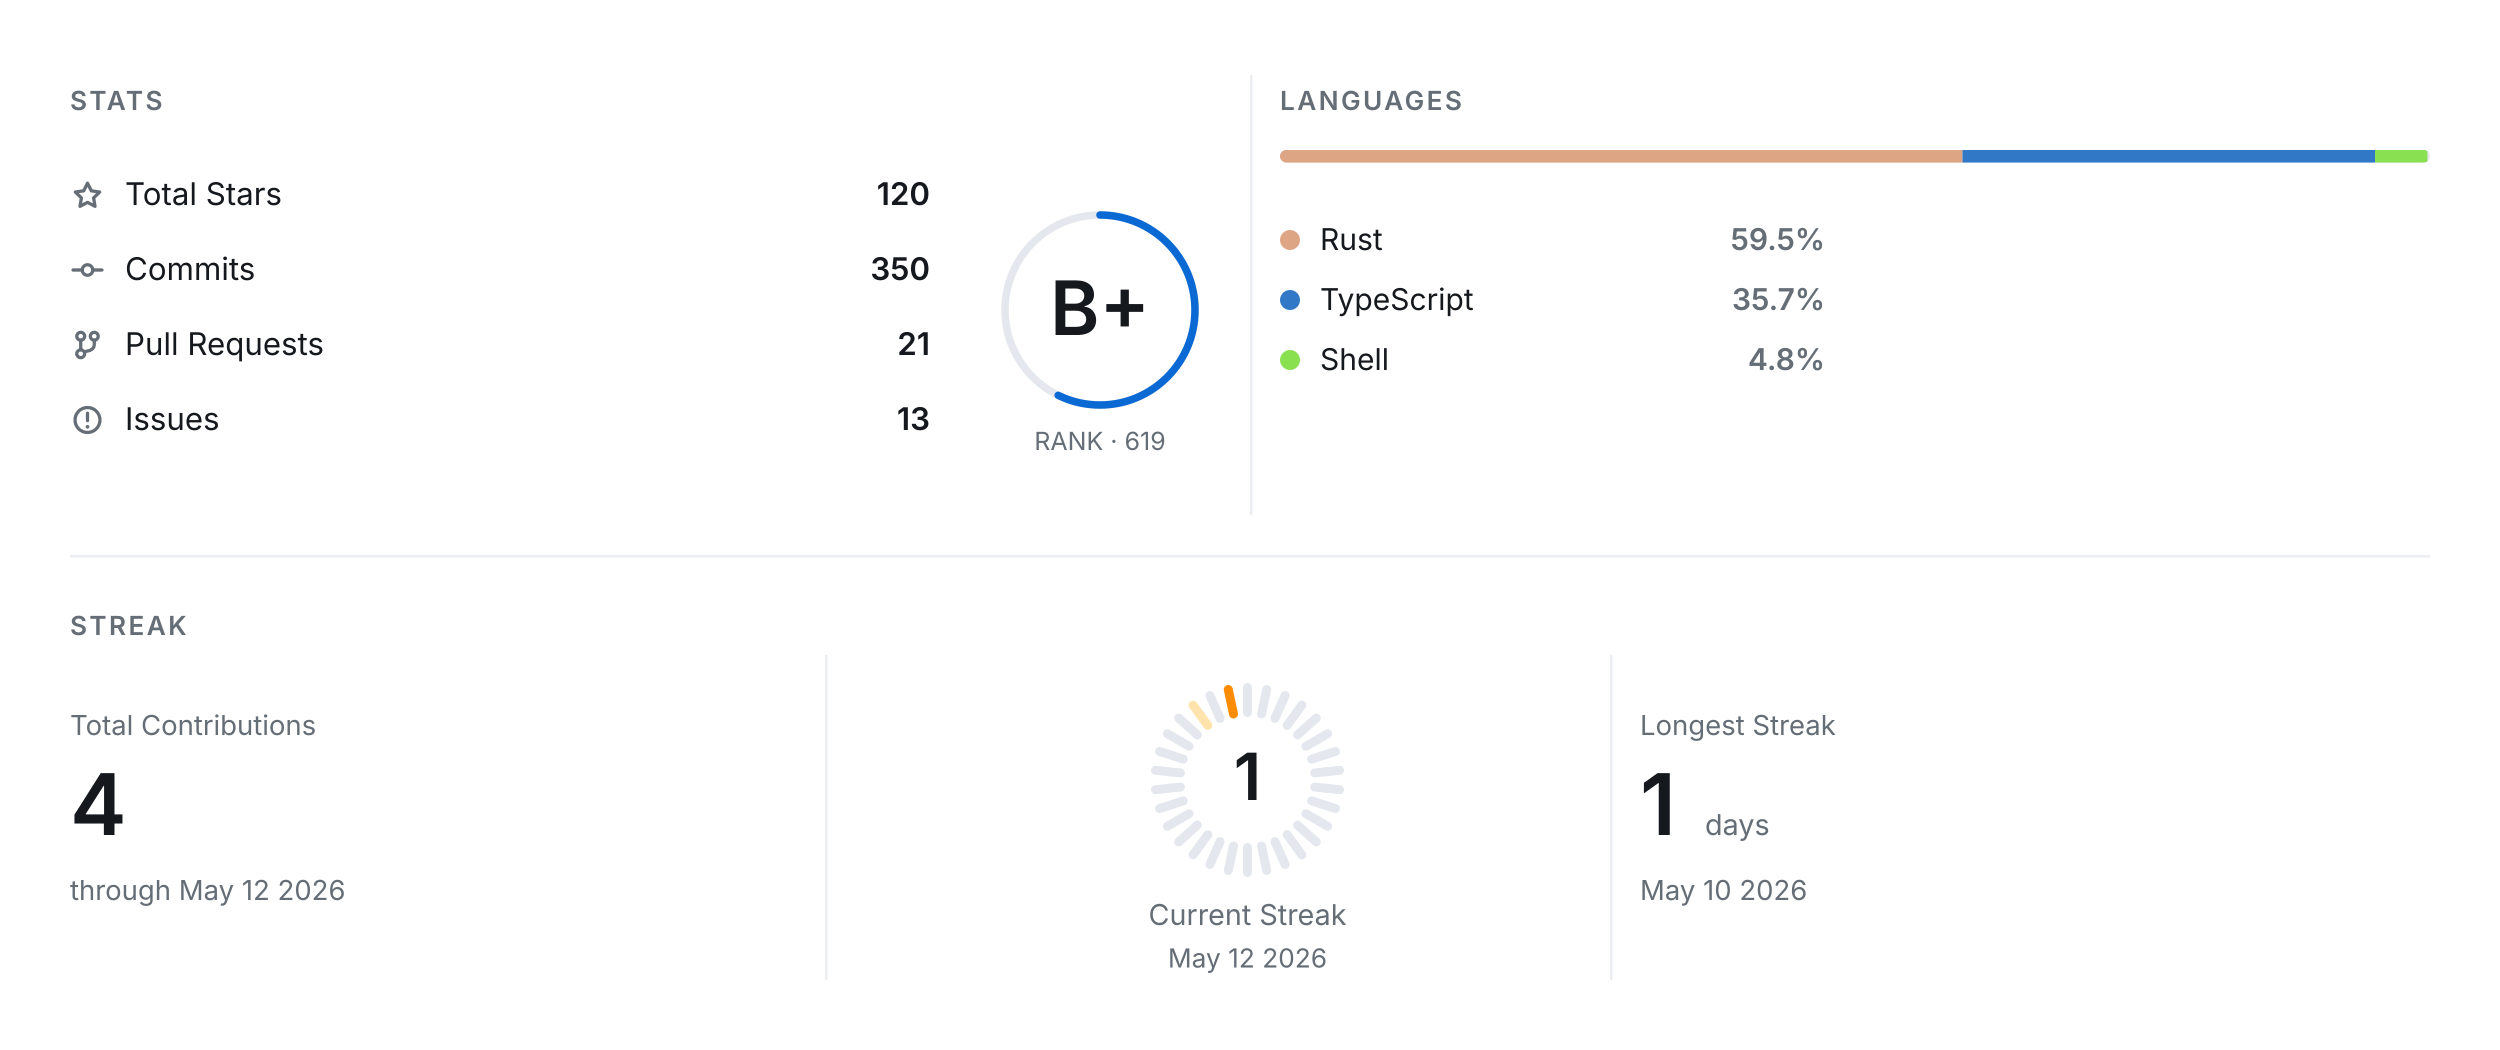
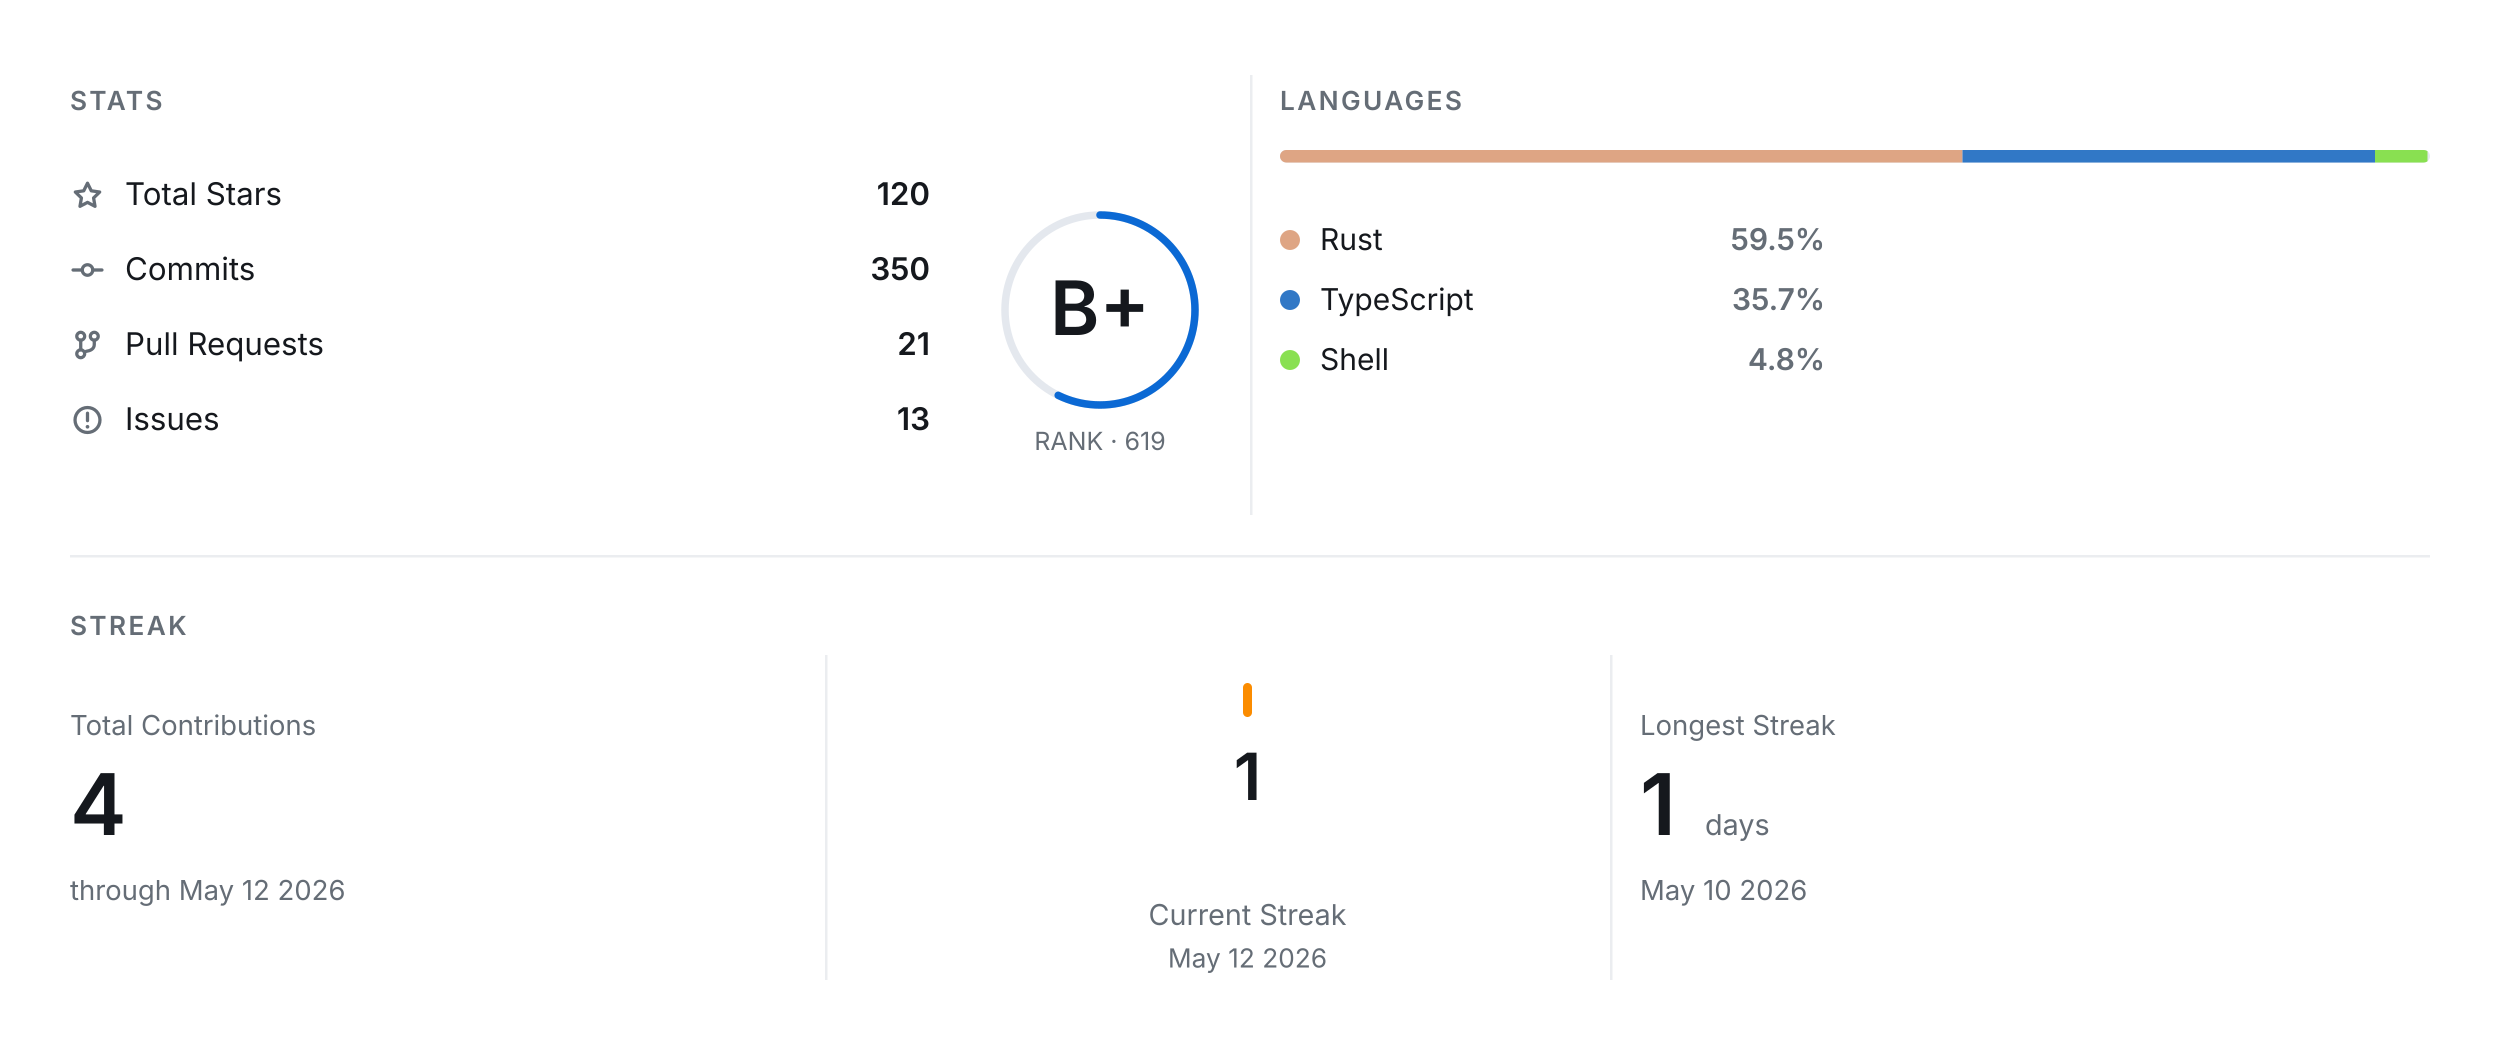
<svg xmlns="http://www.w3.org/2000/svg" width="1000" height="420" viewBox="0 0 1000 420" role="img" shape-rendering="geometricPrecision" text-rendering="optimizeLegibility" font-family="-apple-system, BlinkMacSystemFont, 'Segoe UI', Inter, 'Helvetica Neue', Arial, sans-serif" style="font-variant-numeric:tabular-nums">
  <rect width="100%" height="100%" fill="#ffffff" />
  <text x="28" y="44" font-size="10.5" font-weight="600" fill="#656d76" letter-spacing="0.09em">STATS</text>
  <svg x="28" y="71" width="14" height="14" viewBox="0 0 16 16" fill="none" stroke="#656d76" stroke-width="1.5" stroke-linecap="round" stroke-linejoin="round" aria-hidden="true">
    <path d="M8 2.6l1.72 3.48 3.84.56-2.78 2.71.66 3.83L8 11.37l-3.44 1.81.66-3.83-2.78-2.71 3.84-.56z" />
  </svg>
  <text x="50" y="82" font-size="12.5" font-weight="400" fill="#15181d">Total Stars</text>
  <text x="372" y="82" font-size="12.5" font-weight="600" fill="#15181d" text-anchor="end">120</text>
  <svg x="28" y="101" width="14" height="14" viewBox="0 0 16 16" fill="none" stroke="#656d76" stroke-width="1.5" stroke-linecap="round" stroke-linejoin="round" aria-hidden="true">
    <circle cx="8" cy="8" r="2.4" />
    <path d="M1.4 8h4.2M10.4 8h4.2" />
  </svg>
  <text x="50" y="112" font-size="12.5" font-weight="400" fill="#15181d">Commits</text>
  <text x="372" y="112" font-size="12.5" font-weight="600" fill="#15181d" text-anchor="end">350</text>
  <svg x="28" y="131" width="14" height="14" viewBox="0 0 16 16" fill="none" stroke="#656d76" stroke-width="1.5" stroke-linecap="round" stroke-linejoin="round" aria-hidden="true">
    <circle cx="4.9" cy="4" r="1.8" />
    <circle cx="4.9" cy="12" r="1.8" />
    <circle cx="11.1" cy="4" r="1.8" />
    <path d="M4.9 5.8v4.4M11.1 5.8v1.9c0 2.1-1.7 2.9-3.7 3.2" />
  </svg>
  <text x="50" y="142" font-size="12.5" font-weight="400" fill="#15181d">Pull Requests</text>
  <text x="372" y="142" font-size="12.5" font-weight="600" fill="#15181d" text-anchor="end">21</text>
  <svg x="28" y="161" width="14" height="14" viewBox="0 0 16 16" fill="none" stroke="#656d76" stroke-width="1.5" stroke-linecap="round" stroke-linejoin="round" aria-hidden="true">
    <circle cx="8" cy="8" r="5.7" />
    <path d="M8 4.9v3.4" />
    <circle cx="8" cy="11.1" r="0.85" fill="#656d76" stroke="none" />
  </svg>
  <text x="50" y="172" font-size="12.5" font-weight="400" fill="#15181d">Issues</text>
  <text x="372" y="172" font-size="12.5" font-weight="600" fill="#15181d" text-anchor="end">13</text>
  <circle cx="440" cy="124" r="38" fill="none" stroke="#e4e8ee" stroke-width="3" />
  <circle cx="440" cy="124" r="38" fill="none" stroke="#0b69d4" stroke-width="3" stroke-linecap="round" stroke-dasharray="136.7 238.8" transform="rotate(-90 440 124)" />
  <text x="440" y="134" font-size="30" font-weight="600" fill="#15181d" text-anchor="middle">B+</text>
  <text x="440" y="180" font-size="10" font-weight="400" fill="#656d76" text-anchor="middle">RANK · 619</text>
  <path d="M500.5 30V206" stroke="#ebedf0" stroke-width="1" />
  <text x="512" y="44" font-size="10.5" font-weight="600" fill="#656d76" letter-spacing="0.09em">LANGUAGES</text>
  <defs>
    <clipPath id="gps-language-bar">
      <rect x="512" y="60" width="460" height="5" rx="2.5" />
    </clipPath>
  </defs>
  <rect x="512" y="60" width="460" height="5" rx="2.5" fill="#e4e8ee" />
  <g clip-path="url(#gps-language-bar)">
    <rect x="512" y="60" width="273" height="5" fill="#dea584" />
    <rect x="785" y="60" width="165" height="5" fill="#3178c6" />
    <rect x="950" y="60" width="21" height="5" fill="#89e051" />
  </g>
  <circle cx="516" cy="96" r="4" fill="#dea584" />
  <text x="528" y="100" font-size="12" font-weight="400" fill="#15181d">Rust</text>
  <text x="730" y="100" font-size="12" font-weight="600" fill="#656d76" text-anchor="end">59.5%</text>
  <circle cx="516" cy="120" r="4" fill="#3178c6" />
  <text x="528" y="124" font-size="12" font-weight="400" fill="#15181d">TypeScript</text>
  <text x="730" y="124" font-size="12" font-weight="600" fill="#656d76" text-anchor="end">35.7%</text>
  <circle cx="516" cy="144" r="4" fill="#89e051" />
  <text x="528" y="148" font-size="12" font-weight="400" fill="#15181d">Shell</text>
  <text x="730" y="148" font-size="12" font-weight="600" fill="#656d76" text-anchor="end">4.8%</text>
  <path d="M28 222.5H972" stroke="#ebedf0" stroke-width="1" />
  <text x="28" y="254" font-size="10.5" font-weight="600" fill="#656d76" letter-spacing="0.09em">STREAK</text>
  <text x="28" y="294" font-size="11" font-weight="400" fill="#656d76">Total Contributions</text>
  <text x="28" y="334" font-size="34" font-weight="600" fill="#15181d">4</text>
  <text x="28" y="360" font-size="11" font-weight="400" fill="#656d76">through May 12 2026</text>
  <path d="M330.5 262V392" stroke="#ebedf0" stroke-width="1" />
-   <path d="M499.00 285.00L499.00 275.00" stroke="#e4e8ee" stroke-width="3.6" stroke-linecap="round" />
-   <path d="M504.61 285.59L506.69 275.81" stroke="#e4e8ee" stroke-width="3.6" stroke-linecap="round" />
-   <path d="M509.98 287.33L514.05 278.20" stroke="#e4e8ee" stroke-width="3.6" stroke-linecap="round" />
-   <path d="M514.87 290.16L520.75 282.07" stroke="#e4e8ee" stroke-width="3.6" stroke-linecap="round" />
-   <path d="M519.06 293.93L526.50 287.24" stroke="#e4e8ee" stroke-width="3.6" stroke-linecap="round" />
-   <path d="M522.38 298.50L531.04 293.50" stroke="#e4e8ee" stroke-width="3.6" stroke-linecap="round" />
-   <path d="M524.68 303.66L534.19 300.57" stroke="#e4e8ee" stroke-width="3.6" stroke-linecap="round" />
-   <path d="M525.85 309.18L535.80 308.13" stroke="#e4e8ee" stroke-width="3.6" stroke-linecap="round" />
-   <path d="M525.85 314.82L535.80 315.87" stroke="#e4e8ee" stroke-width="3.6" stroke-linecap="round" />
-   <path d="M524.68 320.34L534.19 323.43" stroke="#e4e8ee" stroke-width="3.6" stroke-linecap="round" />
-   <path d="M522.38 325.50L531.04 330.50" stroke="#e4e8ee" stroke-width="3.6" stroke-linecap="round" />
-   <path d="M519.06 330.07L526.50 336.76" stroke="#e4e8ee" stroke-width="3.6" stroke-linecap="round" />
-   <path d="M514.87 333.84L520.75 341.93" stroke="#e4e8ee" stroke-width="3.6" stroke-linecap="round" />
-   <path d="M509.98 336.67L514.05 345.80" stroke="#e4e8ee" stroke-width="3.6" stroke-linecap="round" />
-   <path d="M504.61 338.41L506.69 348.19" stroke="#e4e8ee" stroke-width="3.6" stroke-linecap="round" />
-   <path d="M499.00 339.00L499.00 349.00" stroke="#e4e8ee" stroke-width="3.6" stroke-linecap="round" />
-   <path d="M493.39 338.41L491.31 348.19" stroke="#e4e8ee" stroke-width="3.6" stroke-linecap="round" />
-   <path d="M488.02 336.67L483.95 345.80" stroke="#e4e8ee" stroke-width="3.6" stroke-linecap="round" />
-   <path d="M483.13 333.84L477.25 341.93" stroke="#e4e8ee" stroke-width="3.6" stroke-linecap="round" />
-   <path d="M478.94 330.07L471.50 336.76" stroke="#e4e8ee" stroke-width="3.6" stroke-linecap="round" />
-   <path d="M475.62 325.50L466.96 330.50" stroke="#e4e8ee" stroke-width="3.6" stroke-linecap="round" />
-   <path d="M473.32 320.34L463.81 323.43" stroke="#e4e8ee" stroke-width="3.6" stroke-linecap="round" />
-   <path d="M472.15 314.82L462.20 315.87" stroke="#e4e8ee" stroke-width="3.6" stroke-linecap="round" />
-   <path d="M472.15 309.18L462.20 308.13" stroke="#e4e8ee" stroke-width="3.6" stroke-linecap="round" />
-   <path d="M473.32 303.66L463.81 300.57" stroke="#e4e8ee" stroke-width="3.6" stroke-linecap="round" />
-   <path d="M475.62 298.50L466.96 293.50" stroke="#e4e8ee" stroke-width="3.6" stroke-linecap="round" />
-   <path d="M478.94 293.93L471.50 287.24" stroke="#e4e8ee" stroke-width="3.6" stroke-linecap="round" />
-   <path d="M483.13 290.16L477.25 282.07" stroke="#ffe3ad" stroke-width="3.6" stroke-linecap="round" />
-   <path d="M488.02 287.33L483.95 278.20" stroke="#e4e8ee" stroke-width="3.6" stroke-linecap="round" />
-   <path d="M493.39 285.59L491.31 275.81" stroke="#fb8c00" stroke-width="3.6" stroke-linecap="round" />
+   <path d="M499.00 285.00L499.00 275.00" stroke="#fb8c00" stroke-width="3.6" stroke-linecap="round" />
  <text x="499" y="320" font-size="26" font-weight="600" fill="#15181d" text-anchor="middle">1</text>
  <text x="499" y="370" font-size="11.5" font-weight="400" fill="#656d76" text-anchor="middle">Current Streak</text>
  <text x="499" y="387" font-size="10.5" font-weight="400" fill="#656d76" text-anchor="middle">May 12 2026</text>
  <path d="M644.5 262V392" stroke="#ebedf0" stroke-width="1" />
  <text x="656" y="294" font-size="11" font-weight="400" fill="#656d76">Longest Streak</text>
  <text x="656" y="334" font-size="34" font-weight="600" fill="#15181d">1</text>
  <text x="682" y="334" font-size="11.5" font-weight="400" fill="#656d76">days</text>
  <text x="656" y="360" font-size="11" font-weight="400" fill="#656d76">May 10 2026</text>
</svg>
